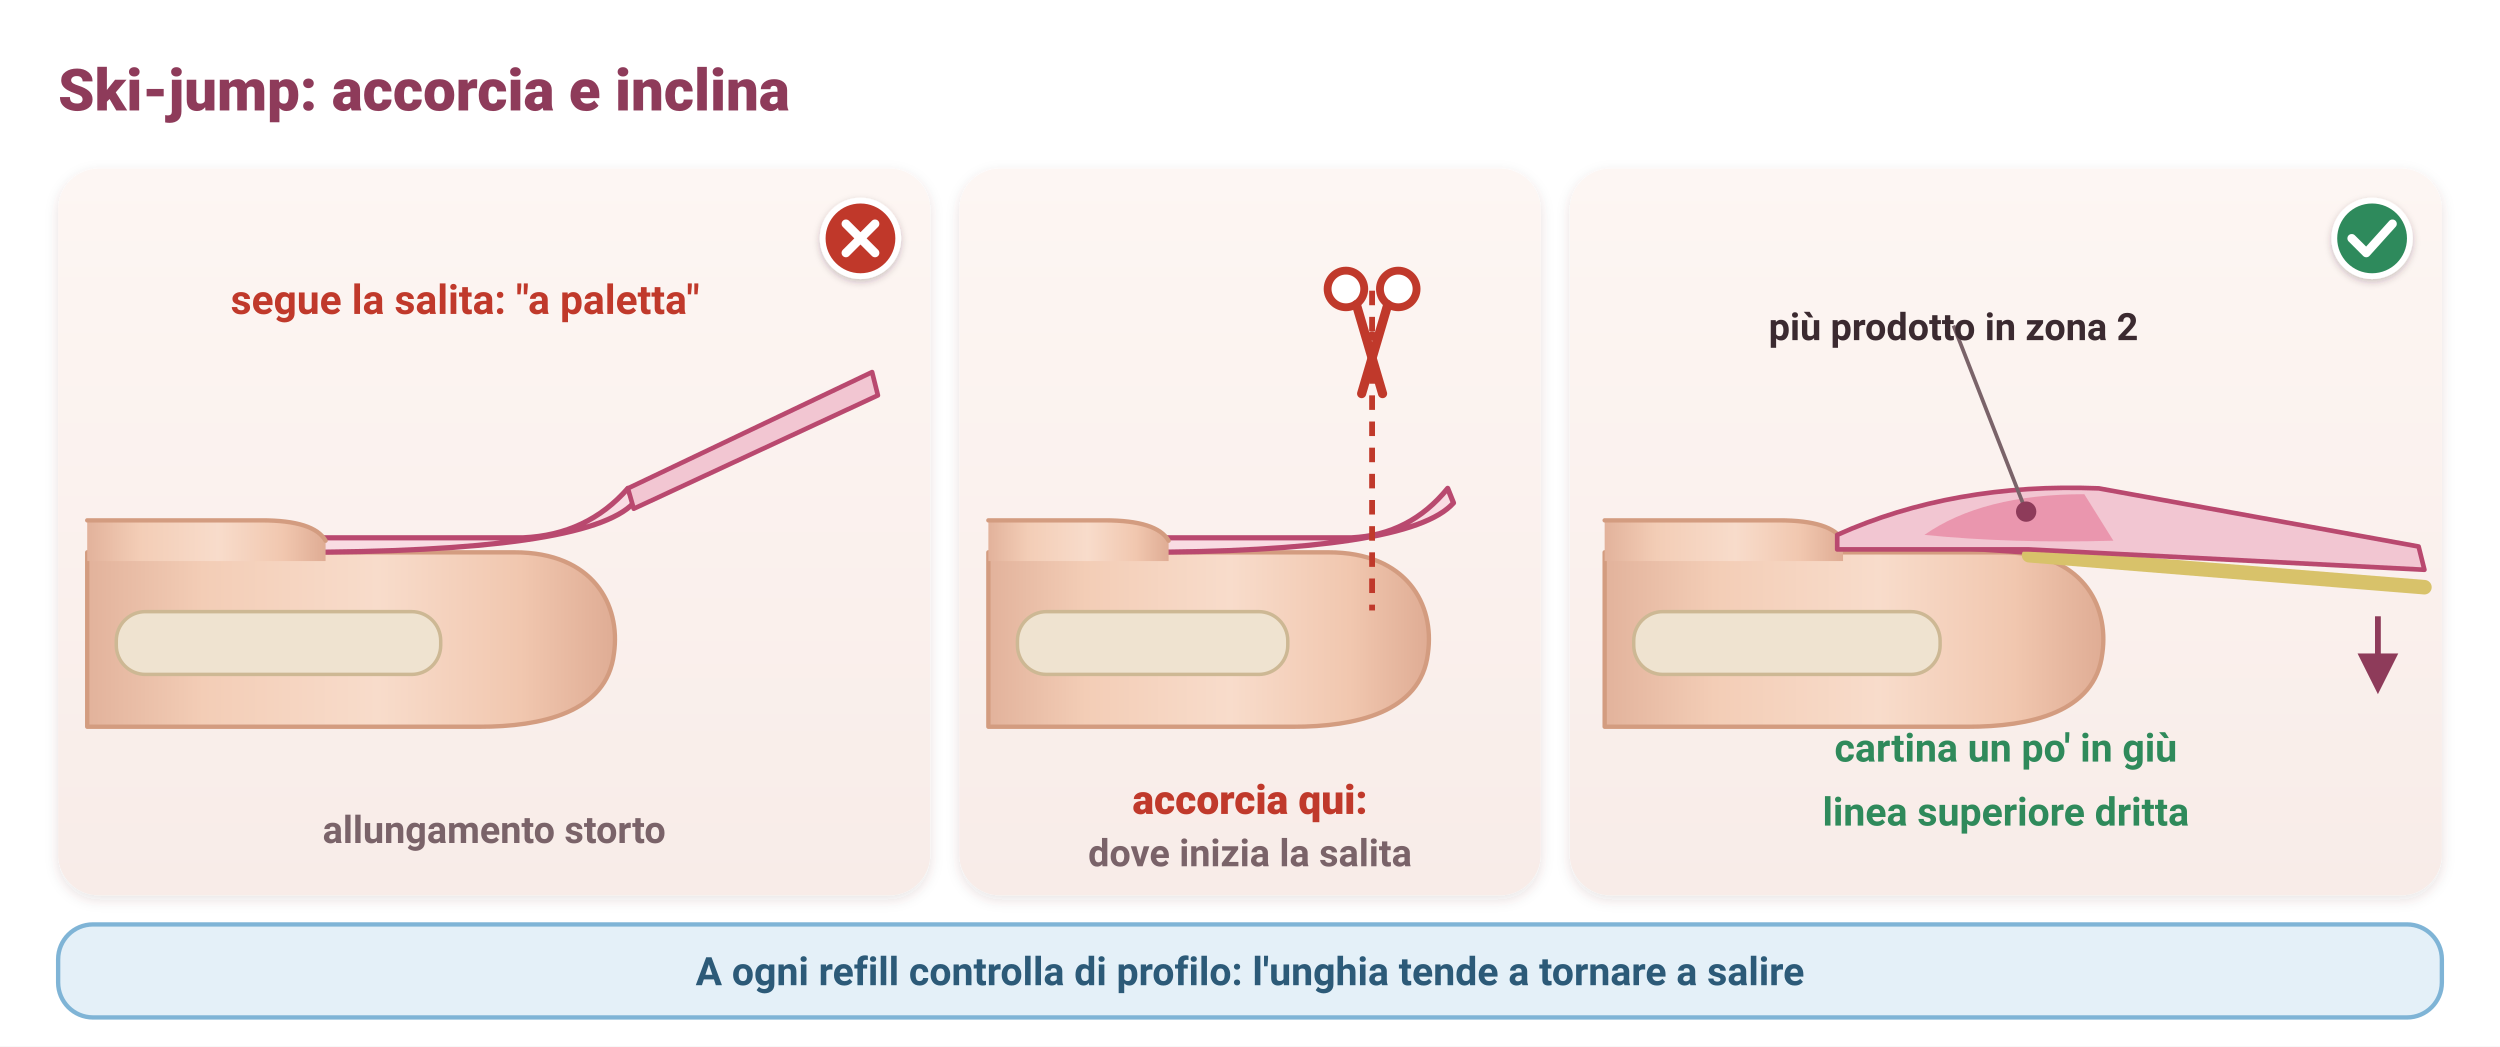
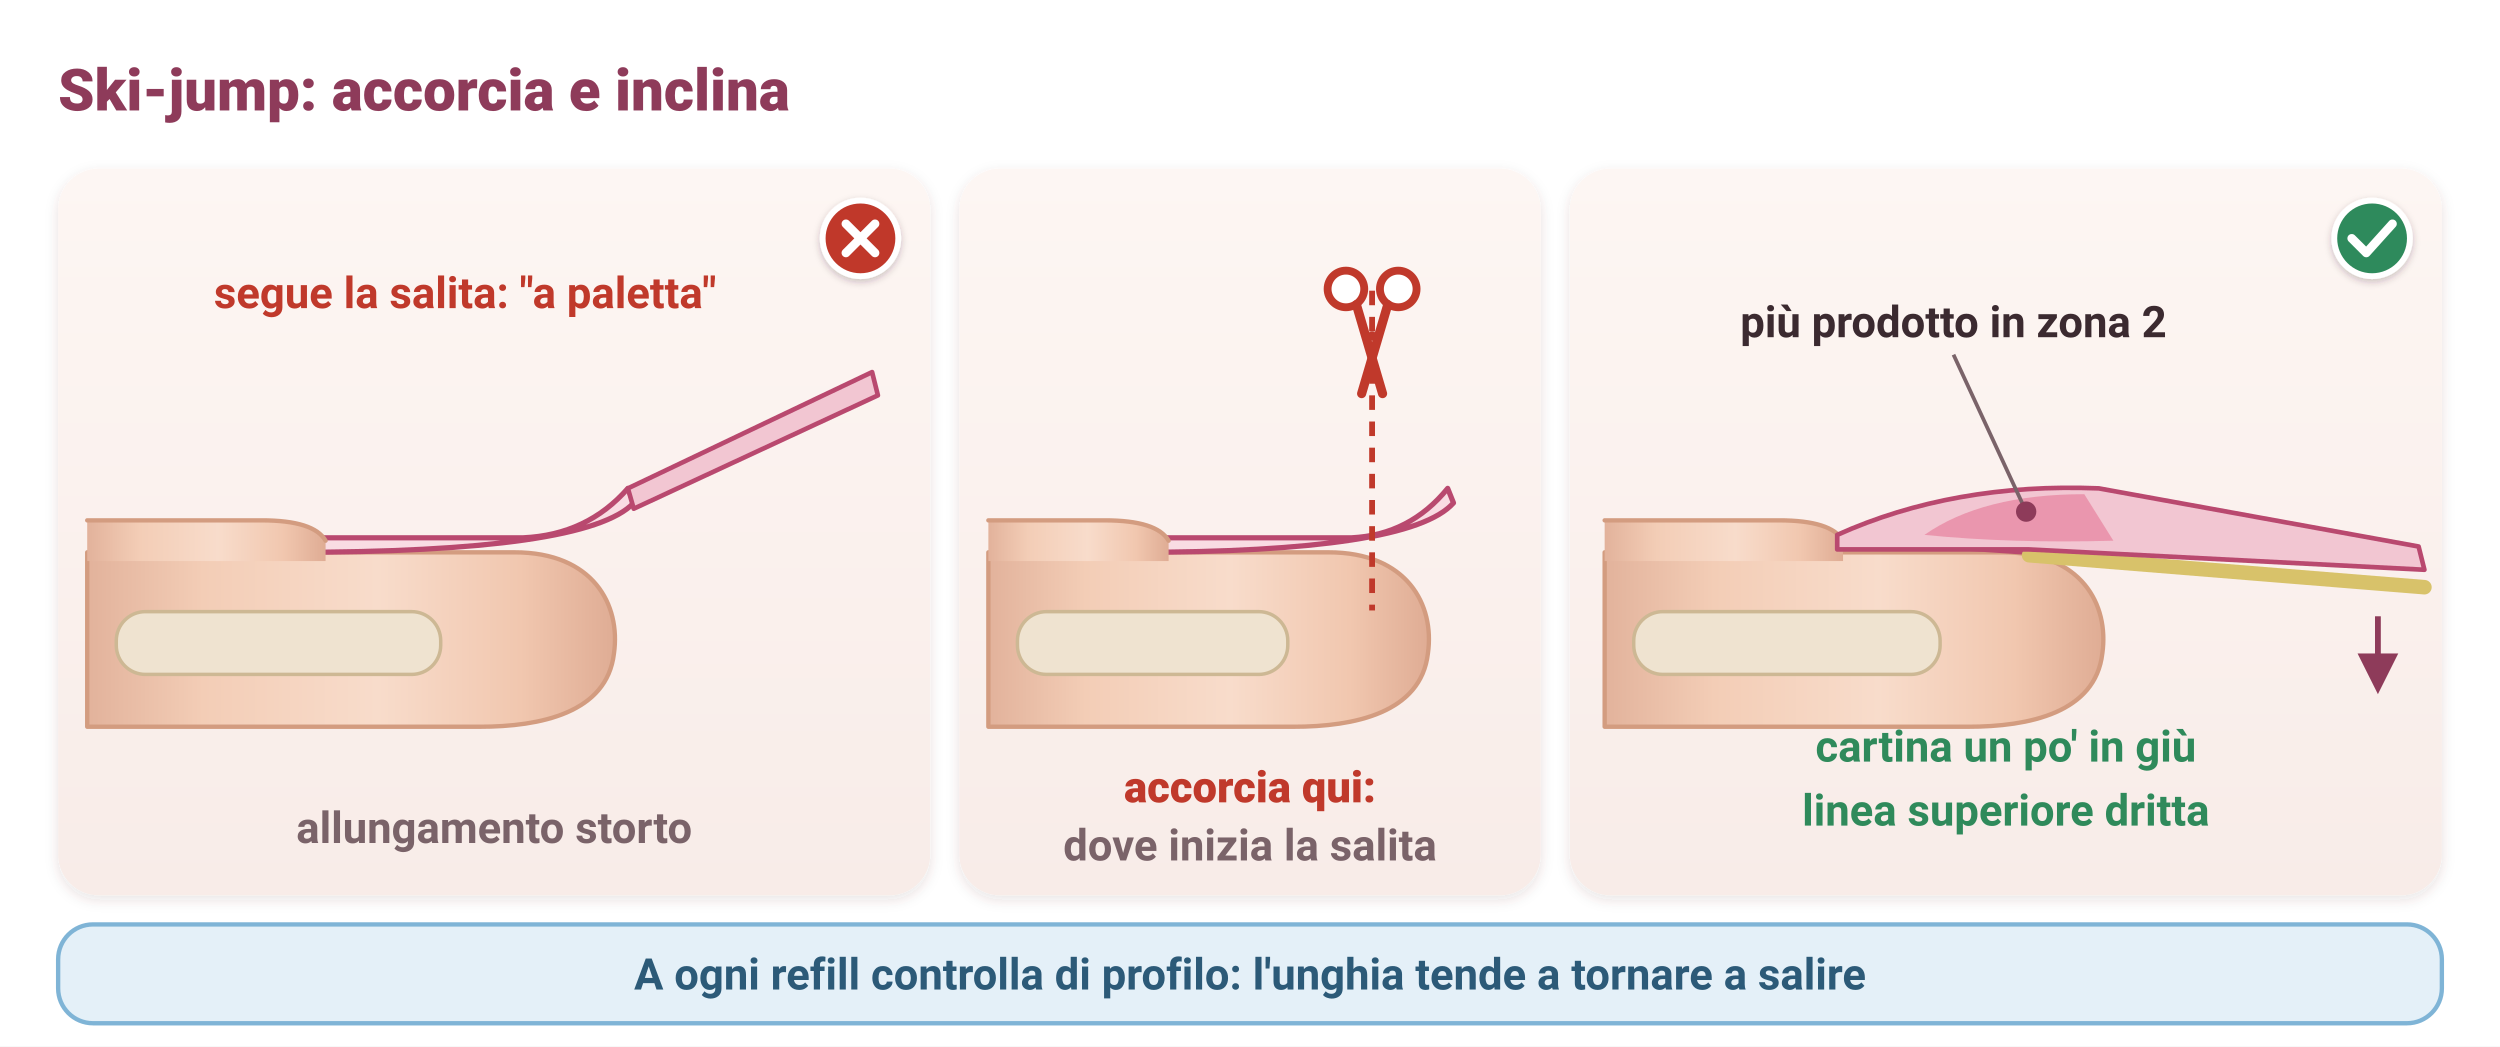
<svg xmlns="http://www.w3.org/2000/svg" viewBox="0 0 860 360" width="860" height="360" font-family="system-ui, -apple-system, 'Segoe UI', Roboto, Arial, sans-serif" role="img">
  <rect width="100%" height="100%" fill="#ffffff" />
  <defs>
    <linearGradient id="nxSkin" x1="0" y1="0" x2="1" y2="0">
      <stop offset="0" stop-color="#e2b29b" />
      <stop offset=".22" stop-color="#f3cdb6" />
      <stop offset=".55" stop-color="#f8dccb" />
      <stop offset=".82" stop-color="#f1c7af" />
      <stop offset="1" stop-color="#dfac94" />
    </linearGradient>
    <linearGradient id="nxPanel" x1="0" y1="0" x2="0" y2="1">
      <stop offset="0" stop-color="#fdf6f3" />
      <stop offset="1" stop-color="#f8ece8" />
    </linearGradient>
    <filter id="nxSh" x="-5%" y="-5%" width="110%" height="115%">
      <feDropShadow dx="0" dy="1.5" stdDeviation="2.2" flood-color="#5a2a3a" flood-opacity=".13" />
    </filter>
    <filter id="nxShS" x="-20%" y="-20%" width="140%" height="150%">
      <feDropShadow dx="0" dy="1" stdDeviation="1.2" flood-color="#3b2a30" flood-opacity=".25" />
    </filter>
  </defs>
  <defs>
    <marker id="ar" viewBox="0 0 10 10" refX="8" refY="5" markerWidth="7" markerHeight="7" orient="auto-start-reverse">
      <path d="M0,0 L10,5 L0,10 z" fill="#8e3b5a" />
    </marker>
    <marker id="arw" viewBox="0 0 10 10" refX="8" refY="5" markerWidth="7" markerHeight="7" orient="auto-start-reverse">
      <path d="M0,0 L10,5 L0,10 z" fill="#7a6369" />
    </marker>
  </defs>
  <text x="20.0" y="38.0" font-size="20" text-anchor="start" font-weight="800" fill="#8e3b5a">Ski-jump: accorcia e inclina</text>
  <rect x="20.0" y="58.0" width="300.0" height="250.0" rx="14" fill="url(#nxPanel)" stroke="none" stroke-width="2" filter="url(#nxSh)" />
  <circle cx="296.0" cy="82.0" r="13" fill="#c0392b" stroke="#fff" stroke-width="2" filter="url(#nxShS)" />
  <path d="M291.0,77.0 l10,10 M301.0,77.0 l-10,10" stroke="#fff" stroke-width="3" stroke-linecap="round" />
  <path d="M30.0,190.0 L177.0,190.0 C204.0,190.0 213.6,208.0 211.2,224.8 C208.8,245.2 186.0,250.0 165.0,250.0 L30.0,250.0 Z" fill="url(#nxSkin)" stroke="#d39c80" stroke-width="1.5" stroke-linecap="round" stroke-linejoin="round" />
  <rect x="40.0" y="210.4" width="111.6" height="21.6" rx="10" fill="#efe3d0" stroke="#cdb894" stroke-width="1.2" />
  <path d="M100.0,185.0 L180.0,185.0 Q202.0,184.0 216.0,168.0 L218.0,173.0 Q202.0,190.0 100.0,190.0 Z" fill="#f9dce3" stroke="#b9496f" stroke-width="1.8" stroke-linecap="round" stroke-linejoin="round" />
  <path d="M30.0,179.0 L90.0,179.0 Q108.0,179.0 112.0,186.0 L112.0,193.0 L30.0,193.0 Z" fill="url(#nxSkin)" stroke="none" stroke-width="0" stroke-linecap="round" stroke-linejoin="round" />
  <path d="M30.0,179.0 L90.0,179.0 Q108.0,179.0 112.0,186.0" fill="none" stroke="#d39c80" stroke-width="1.5" stroke-linecap="round" stroke-linejoin="round" />
  <path d="M216.0,168.0 L300.0,128.0 L302.0,136.0 L218.0,175.0 Z" fill="#f2c6d2" stroke="#b9496f" stroke-width="1.6" stroke-linecap="round" stroke-linejoin="round" />
-   <text x="160.0" y="108.0" font-size="14" text-anchor="middle" font-weight="700" fill="#c0392b">segue la salita: "a paletta"</text>
-   <text x="170.0" y="290.0" font-size="13" text-anchor="middle" font-weight="600" fill="#7a6369">allungamento storto</text>
+   <text x="160.0" y="106.0" font-size="15" text-anchor="middle" font-weight="700" fill="#c0392b">segue la salita: "a paletta"</text>
+   <text x="170.0" y="290.0" font-size="15" text-anchor="middle" font-weight="600" fill="#7a6369">allungamento storto</text>
  <rect x="330.0" y="58.0" width="200.0" height="250.0" rx="14" fill="url(#nxPanel)" stroke="none" stroke-width="2" filter="url(#nxSh)" />
  <path d="M340.0,190.0 L457.0,190.0 C484.0,190.0 493.6,208.0 491.2,224.8 C488.8,245.2 466.0,250.0 445.0,250.0 L340.0,250.0 Z" fill="url(#nxSkin)" stroke="#d39c80" stroke-width="1.5" stroke-linecap="round" stroke-linejoin="round" />
  <rect x="350.0" y="210.4" width="93.0" height="21.6" rx="10" fill="#efe3d0" stroke="#cdb894" stroke-width="1.2" />
  <path d="M390.0,185.0 L465.0,185.0 Q485.0,184.0 498.0,168.0 L500.0,173.0 Q485.0,190.0 390.0,190.0 Z" fill="#f9dce3" stroke="#b9496f" stroke-width="1.8" stroke-linecap="round" stroke-linejoin="round" />
  <path d="M340.0,179.0 L380.0,179.0 Q398.0,179.0 402.0,186.0 L402.0,193.0 L340.0,193.0 Z" fill="url(#nxSkin)" stroke="none" stroke-width="0" stroke-linecap="round" stroke-linejoin="round" />
  <path d="M340.0,179.0 L380.0,179.0 Q398.0,179.0 402.0,186.0" fill="none" stroke="#d39c80" stroke-width="1.5" stroke-linecap="round" stroke-linejoin="round" />
  <line x1="472.0" y1="100.0" x2="472.0" y2="210.0" stroke="#c0392b" stroke-width="2" stroke-dasharray="5 4" />
  <g transform="translate(472.0,112.0) rotate(90.0) scale(0.900)">
    <circle cx="-14.0" cy="10.0" r="7.0" fill="#fff" stroke="#c0392b" stroke-width="3" />
    <circle cx="-14.0" cy="-10.0" r="7.0" fill="#fff" stroke="#c0392b" stroke-width="3" />
    <path d="M-8,6 L26,-4" fill="none" stroke="#c0392b" stroke-width="3.5" stroke-linecap="round" stroke-linejoin="round" />
    <path d="M-8,-6 L26,4" fill="none" stroke="#c0392b" stroke-width="3.5" stroke-linecap="round" stroke-linejoin="round" />
    <circle cx="4.0" cy="0.0" r="1.8" fill="#c0392b" stroke="none" stroke-width="0" />
  </g>
-   <text x="430.0" y="280.0" font-size="14" text-anchor="middle" font-weight="800" fill="#c0392b">accorcia qui:</text>
-   <text x="430.0" y="298.0" font-size="13" text-anchor="middle" font-weight="600" fill="#7a6369">dove inizia la salita</text>
+   <text x="430.0" y="276.0" font-size="15" text-anchor="middle" font-weight="800" fill="#c0392b">accorcia qui:</text>
+   <text x="430.0" y="296.0" font-size="15" text-anchor="middle" font-weight="600" fill="#7a6369">dove inizia la salita</text>
  <rect x="540.0" y="58.0" width="300.0" height="250.0" rx="14" fill="url(#nxPanel)" stroke="none" stroke-width="2" filter="url(#nxSh)" />
  <circle cx="816.0" cy="82.0" r="13" fill="#2f8a5b" stroke="#fff" stroke-width="2" filter="url(#nxShS)" />
  <path d="M809.0,82.0 l5,5 l9,-10" stroke="#fff" stroke-width="3" fill="none" stroke-linecap="round" stroke-linejoin="round" />
  <path d="M552.0,190.0 L689.0,190.0 C716.0,190.0 725.6,208.0 723.2,224.8 C720.8,245.2 698.0,250.0 677.0,250.0 L552.0,250.0 Z" fill="url(#nxSkin)" stroke="#d39c80" stroke-width="1.5" stroke-linecap="round" stroke-linejoin="round" />
  <rect x="562.0" y="210.4" width="105.4" height="21.6" rx="10" fill="#efe3d0" stroke="#cdb894" stroke-width="1.2" />
  <path d="M622.0,185.0 L695.0,185.0 Q700.0,185.0 700.0,187.5 L698.0,190.0 Z" fill="#f9dce3" stroke="#b9496f" stroke-width="1.8" stroke-linecap="round" stroke-linejoin="round" />
  <path d="M552.0,179.0 L612.0,179.0 Q630.0,179.0 634.0,186.0 L634.0,193.0 L552.0,193.0 Z" fill="url(#nxSkin)" stroke="none" stroke-width="0" stroke-linecap="round" stroke-linejoin="round" />
  <path d="M552.0,179.0 L612.0,179.0 Q630.0,179.0 634.0,186.0" fill="none" stroke="#d39c80" stroke-width="1.5" stroke-linecap="round" stroke-linejoin="round" />
  <path d="M698.0,191.0 L834.0,202.0" fill="none" stroke="#d8c26a" stroke-width="5" stroke-linecap="round" stroke-linejoin="round" />
  <path d="M632.0,184.0 Q672.0,166.0 722.0,168.0 L832.0,188.0 L834.0,196.0 L698.0,189.0 L632.0,189.0 Z" fill="#f2c6d2" stroke="#b9496f" stroke-width="1.6" stroke-linecap="round" stroke-linejoin="round" />
  <path d="M662.0,184.0 Q682.0,170.0 717.0,170.0 L727.0,186.0 Q692.0,187.0 662.0,184.0 Z" fill="#e46f8f" stroke="none" stroke-width="0" stroke-linecap="round" stroke-linejoin="round" opacity=".55" />
-   <line x1="697.0" y1="176.0" x2="672.0" y2="112.0" stroke="#7a6369" stroke-width="1.3" />
+   <line x1="697.0" y1="176.0" x2="672.0" y2="122.0" stroke="#7a6369" stroke-width="1.3" />
  <circle cx="697.0" cy="176.0" r="3.5" fill="#8e3b5a" />
-   <text x="672.0" y="117.0" font-size="13" text-anchor="middle" font-weight="600" fill="#3b2a30">più prodotto in zona 2</text>
+   <text x="672.0" y="116.0" font-size="15" text-anchor="middle" font-weight="600" fill="#3b2a30">più prodotto in zona 2</text>
  <line x1="818.0" y1="212.0" x2="818.0" y2="236.0" stroke="#8e3b5a" stroke-width="2" marker-end="url(#ar)" />
-   <text x="690.0" y="262.0" font-size="13.5" text-anchor="middle" font-weight="700" fill="#2f8a5b">cartina un po' in giù</text>
-   <text x="690.0" y="284.0" font-size="13.5" text-anchor="middle" font-weight="700" fill="#2f8a5b">linea superiore dritta</text>
-   <rect x="20.0" y="318.0" width="820.0" height="32.0" rx="12" fill="#e4f0f8" stroke="#7fb4d6" stroke-width="1.5" />
-   <text x="430.0" y="338.9" font-size="13.5" text-anchor="middle" font-weight="700" fill="#2c5a78">A ogni refill controlla di profilo: l'unghia tende a tornare a salire</text>
+   <text x="690.0" y="262.0" font-size="15" text-anchor="middle" font-weight="700" fill="#2f8a5b">cartina un po' in giù</text>
+   <text x="690.0" y="284.0" font-size="15" text-anchor="middle" font-weight="700" fill="#2f8a5b">linea superiore dritta</text>
+   <rect x="20.0" y="318.0" width="820.0" height="34.0" rx="12" fill="#e4f0f8" stroke="#7fb4d6" stroke-width="1.5" />
+   <text x="430.0" y="340.4" font-size="15.0" text-anchor="middle" font-weight="700" fill="#2c5a78">A ogni refill controlla di profilo: l'unghia tende a tornare a salire</text>
</svg>
